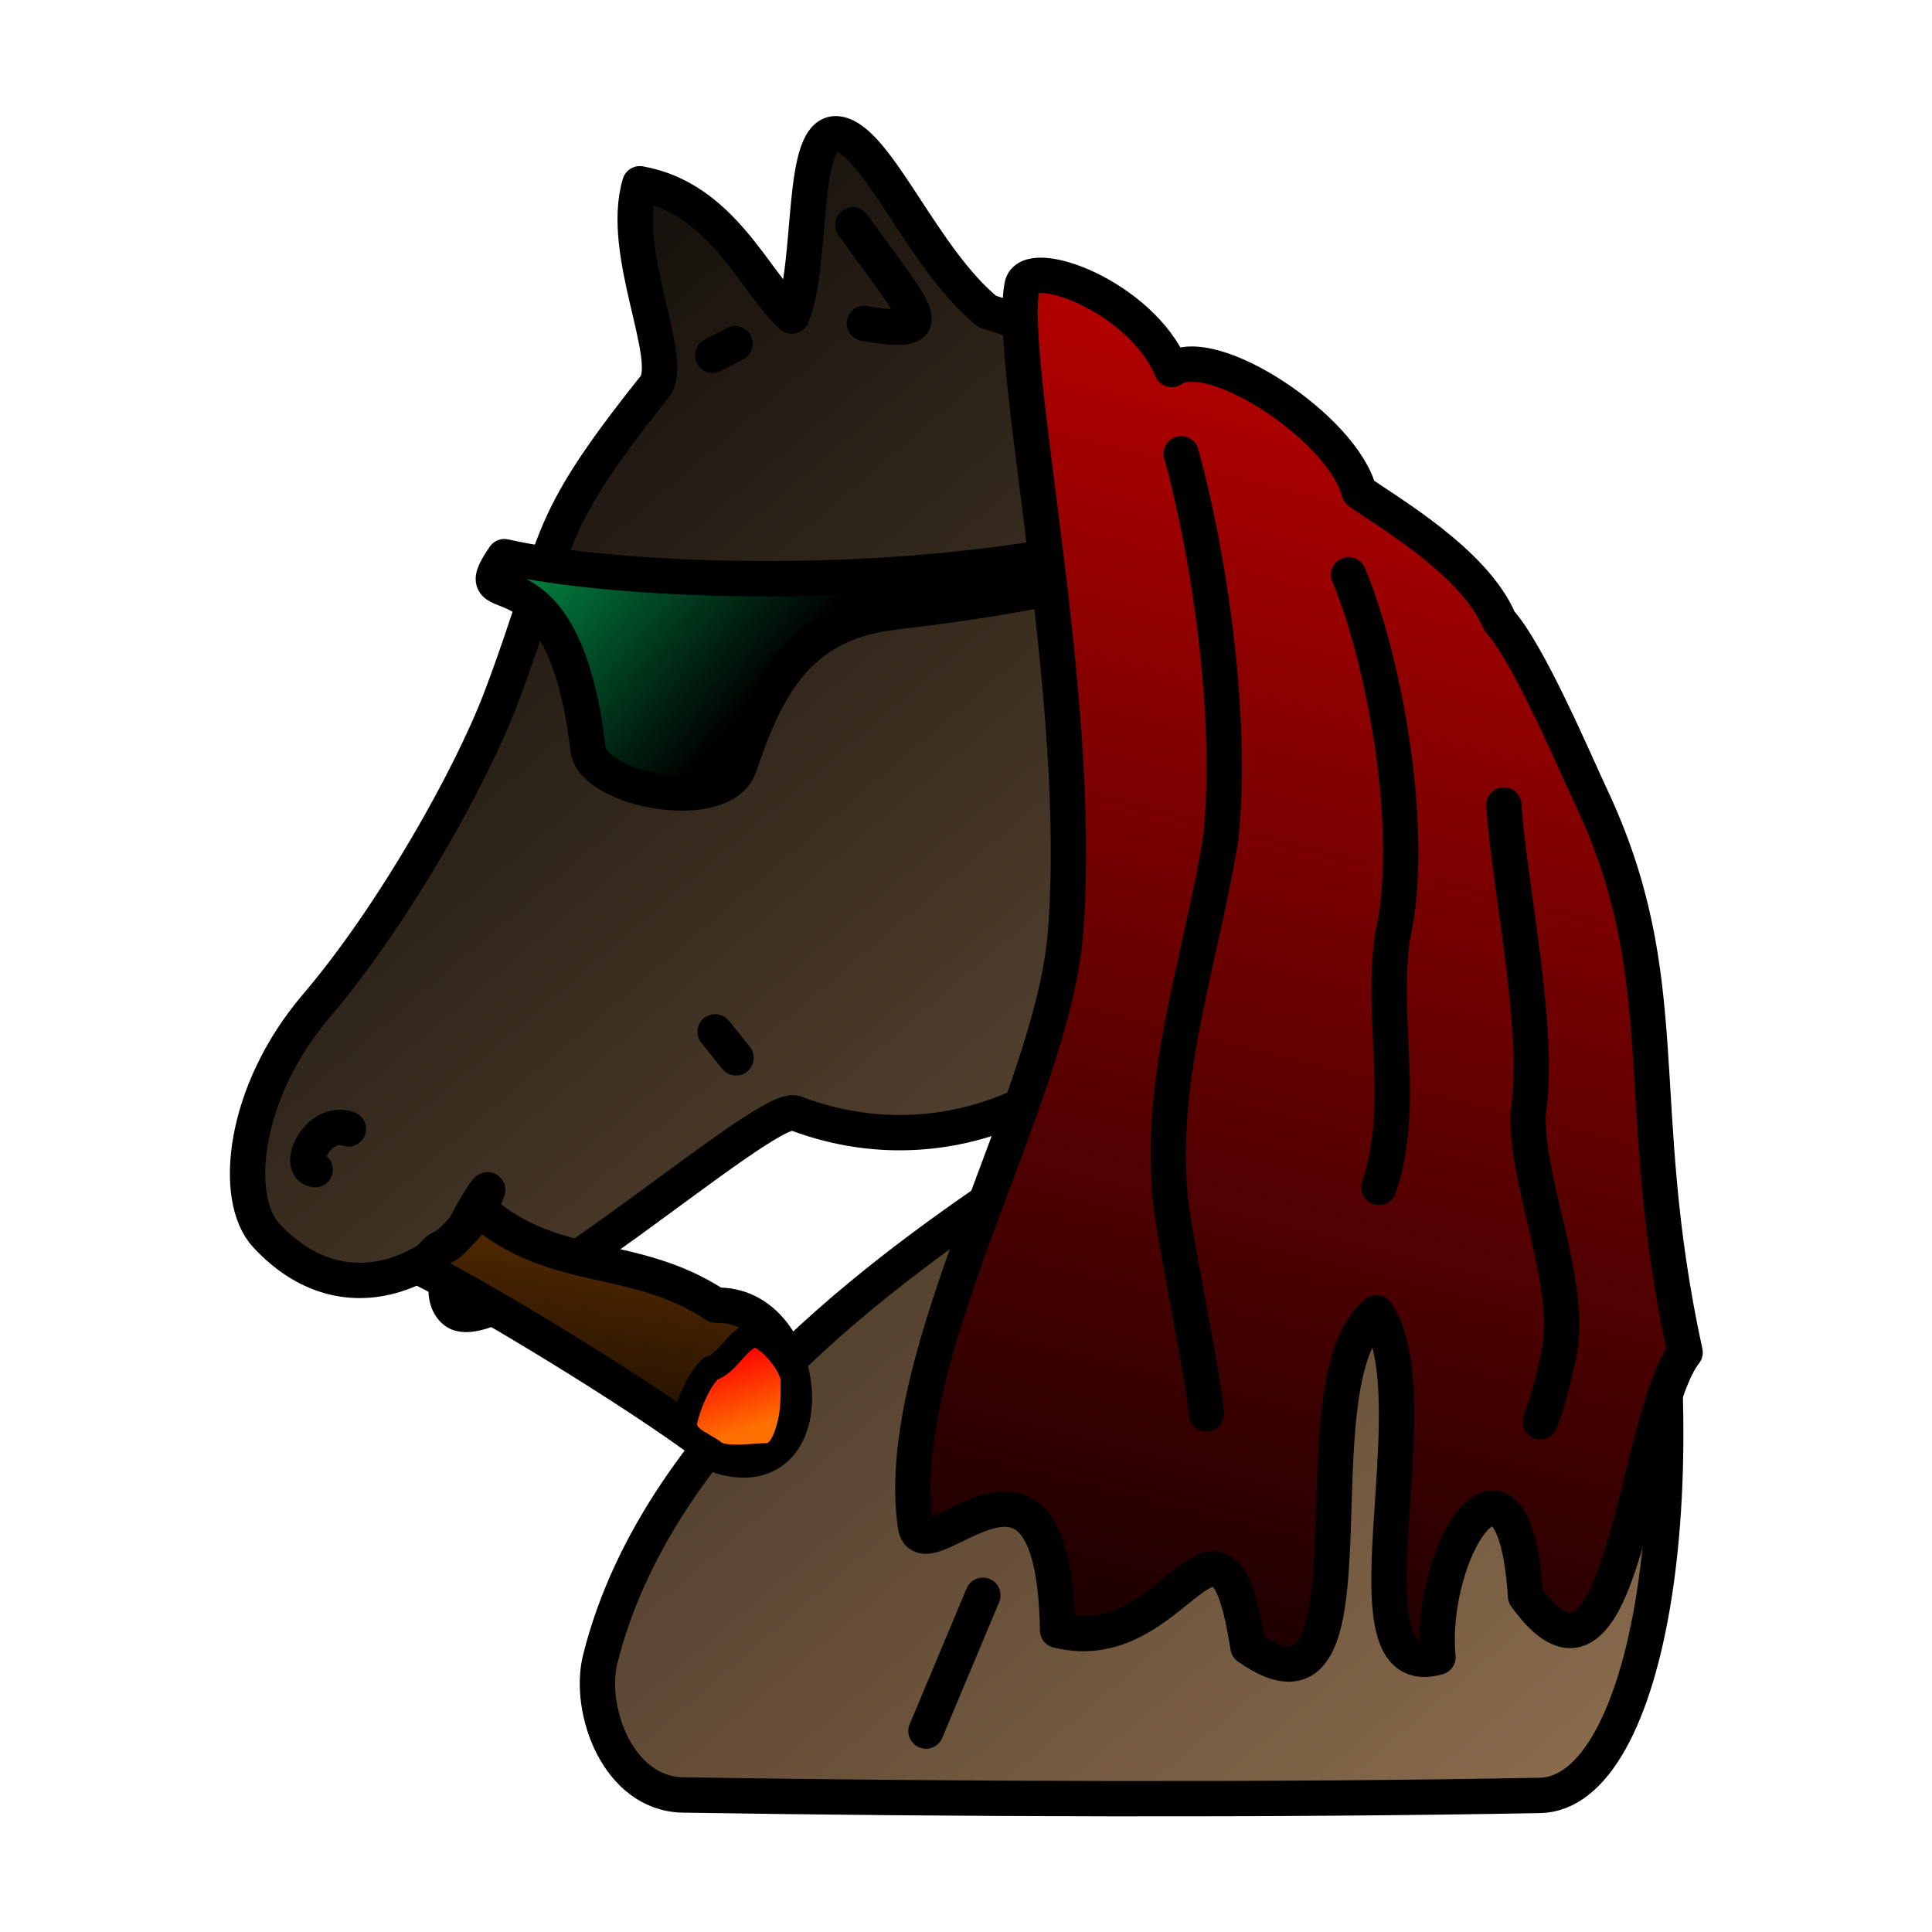
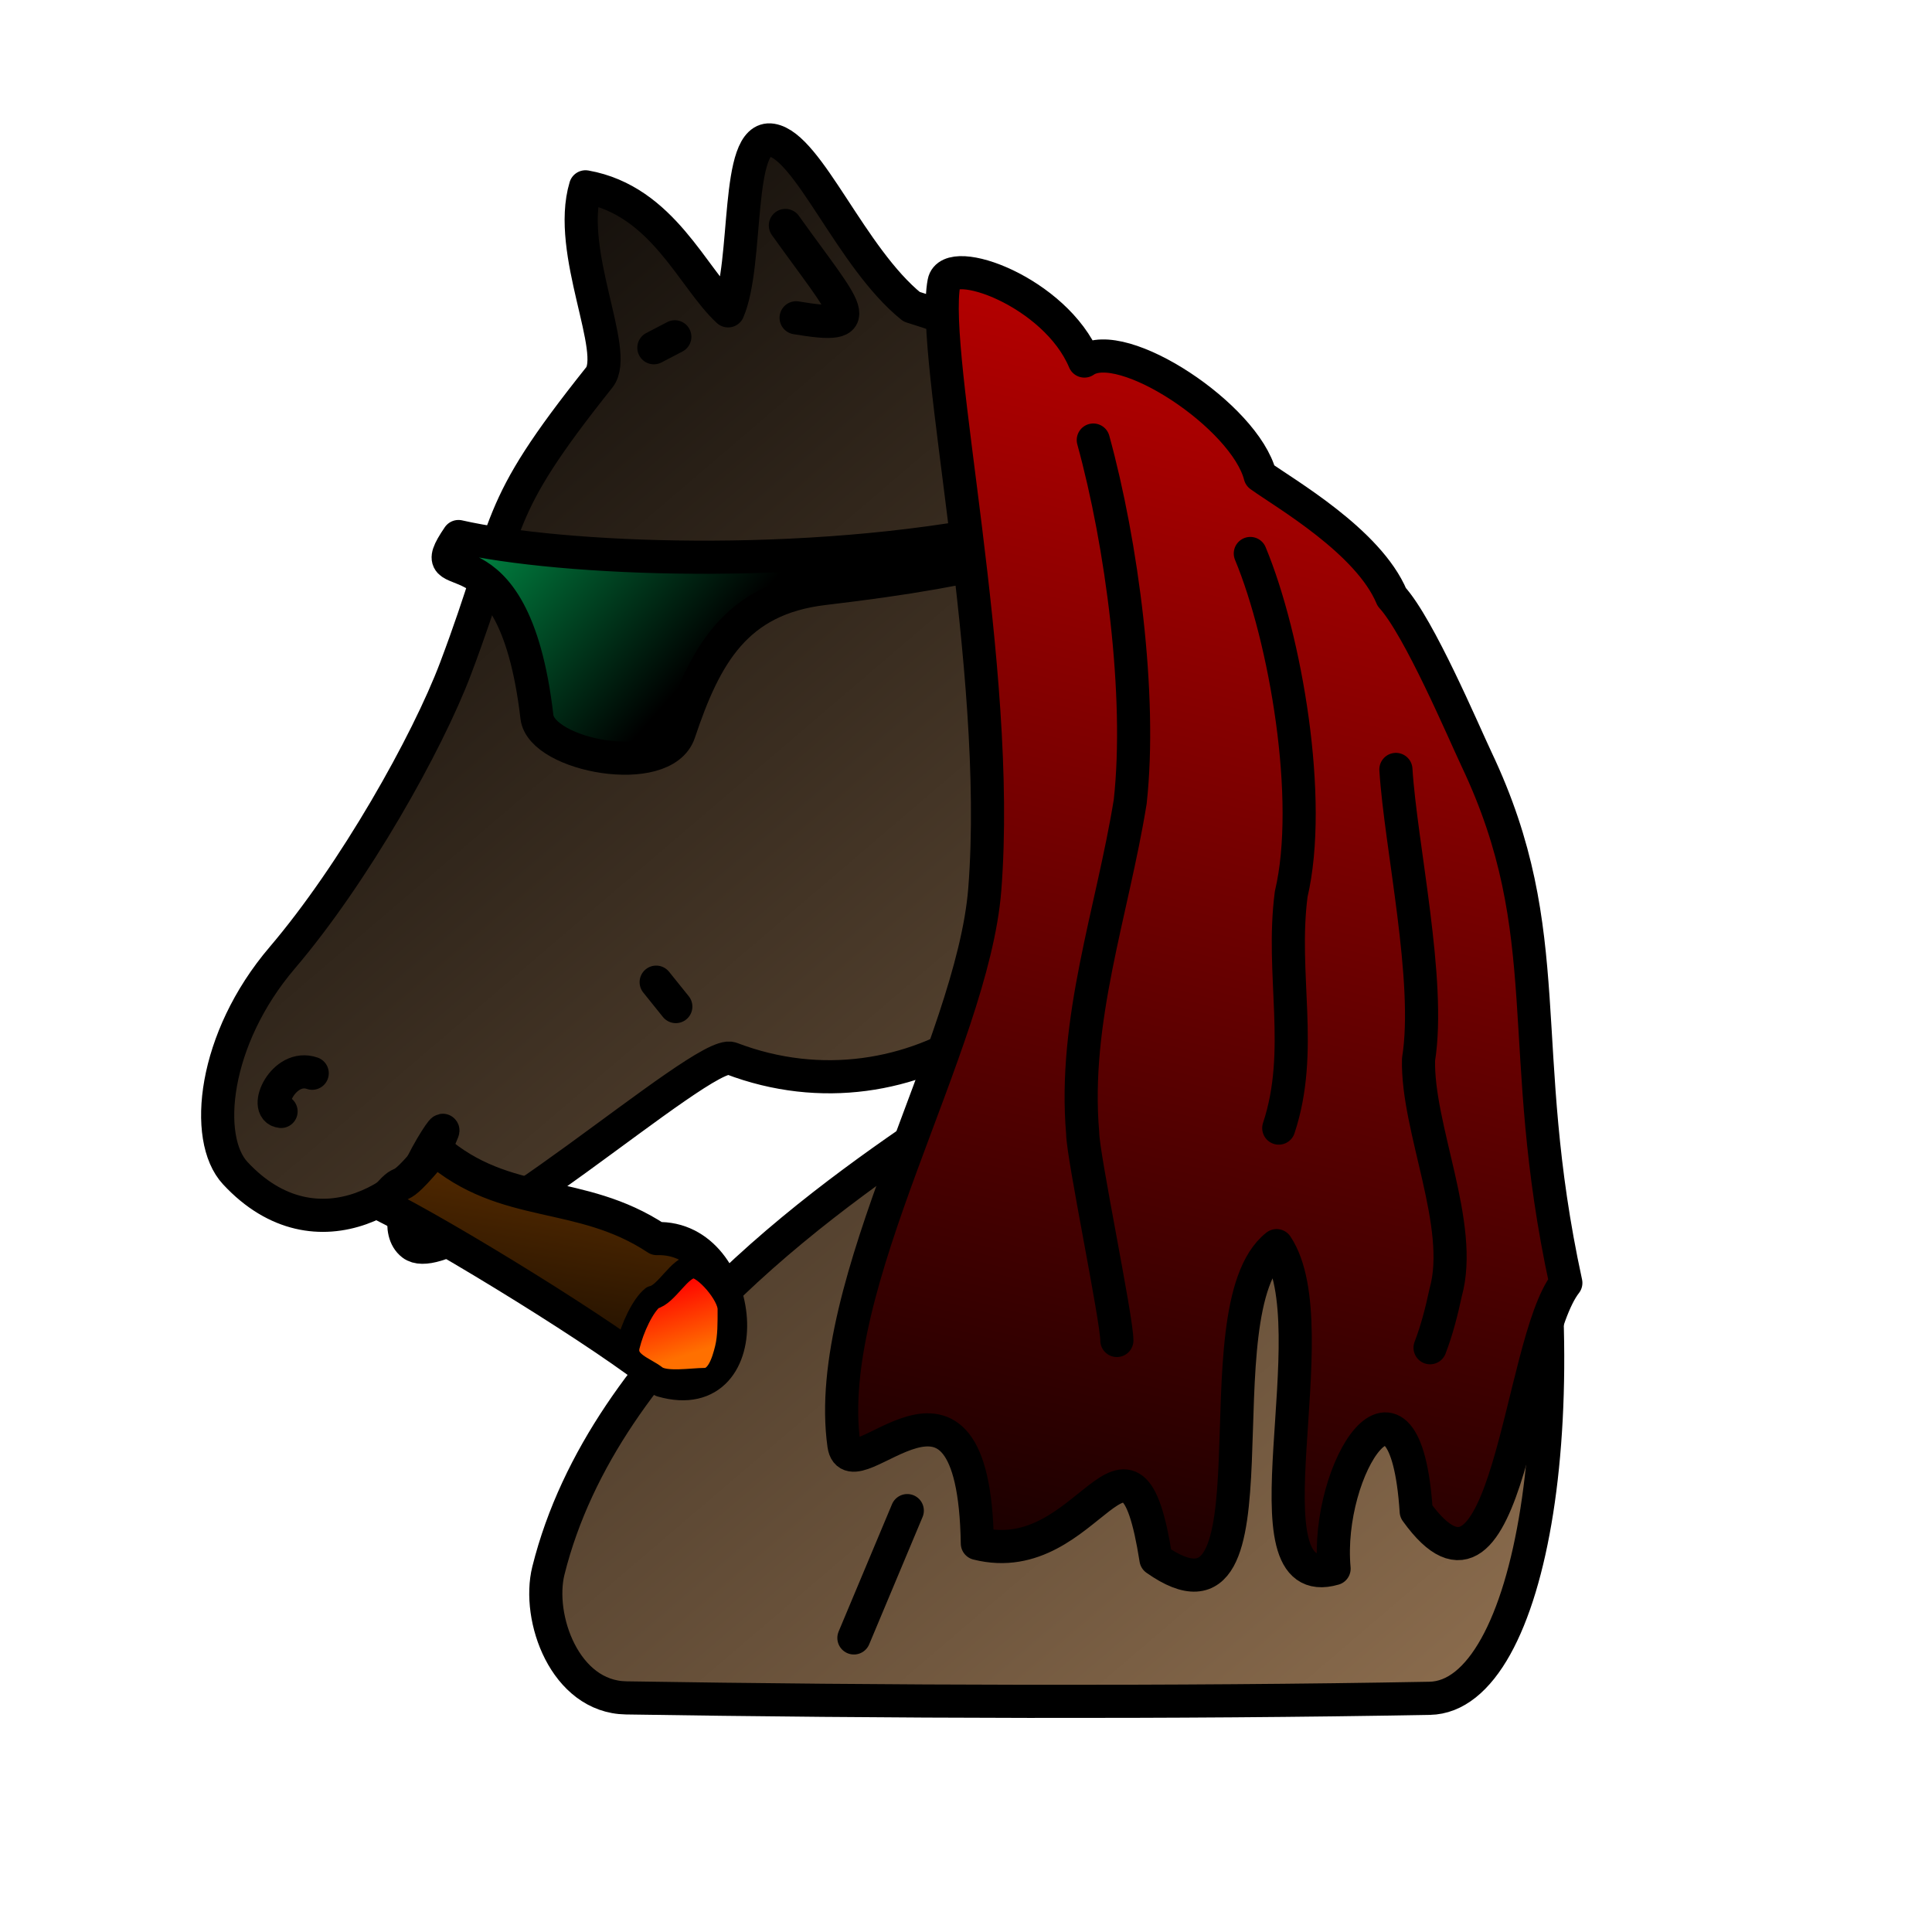
- <svg xmlns="http://www.w3.org/2000/svg" xmlns:xlink="http://www.w3.org/1999/xlink" overflow="hidden" viewBox="-7 7 875 875" id="svg36220" version="1.0">
+ <svg xmlns="http://www.w3.org/2000/svg" xmlns:xlink="http://www.w3.org/1999/xlink" viewBox="0 0 933 933" width="933" height="933" id="svg36220" version="1.0">
  <defs id="defs36222">
    <linearGradient id="linearGradient2816">
      <stop style="stop-color:#ff0000;stop-opacity:1;" offset="0" id="stop2818" />
      <stop style="stop-color:#ff7000;stop-opacity:1;" offset="1" id="stop2820" />
    </linearGradient>
    <linearGradient xlink:href="#linearGradient2816" id="linearGradient2822" x1="708.405" y1="708.24" x2="726.899" y2="767.166" gradientUnits="userSpaceOnUse" gradientTransform="matrix(0.561529,0,0,0.580064,-80.54864,210.6996)" />
    <linearGradient id="linearGradient2856">
      <stop style="stop-color:#000000;stop-opacity:1;" offset="0" id="stop2858" />
      <stop style="stop-color:#804000;stop-opacity:1;" offset="1" id="stop2860" />
    </linearGradient>
    <linearGradient id="linearGradient2820">
      <stop style="stop-color:#000000;stop-opacity:1;" offset="0" id="stop2822" />
      <stop style="stop-color:#c00000;stop-opacity:1;" offset="1" id="stop2824" />
    </linearGradient>
    <linearGradient id="linearGradient2804">
      <stop id="stop2806" offset="0" style="stop-color:#000000;stop-opacity:1;" />
      <stop id="stop2808" offset="1" style="stop-color:#008040;stop-opacity:1;" />
    </linearGradient>
    <linearGradient id="linearGradient2672">
      <stop style="stop-color:#000000;stop-opacity:1;" offset="0" id="stop2674" />
      <stop style="stop-color:#907050;stop-opacity:1;" offset="1" id="stop2676" />
    </linearGradient>
    <linearGradient xlink:href="#linearGradient2672" id="linearGradient2319" gradientUnits="userSpaceOnUse" x1="97.114" y1="55.559" x2="755.408" y2="825.625" gradientTransform="translate(0,4)" />
    <linearGradient xlink:href="#linearGradient2804" id="linearGradient2802" x1="330.994" y1="329.04" x2="244.444" y2="252.755" gradientUnits="userSpaceOnUse" />
    <linearGradient xlink:href="#linearGradient2820" id="linearGradient2826" x1="482.261" y1="828.547" x2="661.539" y2="110.396" gradientUnits="userSpaceOnUse" gradientTransform="translate(0,23.33333)" />
    <linearGradient xlink:href="#linearGradient2856" id="linearGradient2862" x1="333.583" y1="655.894" x2="122.61" y2="615.474" gradientUnits="userSpaceOnUse" gradientTransform="matrix(-0.341885,0.939743,0.939743,0.341885,-262.1845,165.2502)" />
  </defs>
  <g id="layer1">
    <path style="opacity:1;fill:url(#linearGradient2319);fill-opacity:1;fill-rule:evenodd;stroke:#000000;stroke-width:16;stroke-linecap:round;stroke-linejoin:round;stroke-miterlimit:4;stroke-dasharray:none;stroke-opacity:1" d="M 528.59,401.808 C 528.804,478.301 440.363,544.461 353.134,511.142 C 339.775,506.04 218.566,615.945 199.14,600.908 C 183.815,589.045 216.119,540.139 213.77,546.386 C 202.589,576.127 153.223,609.23 113.58,566.498 C 98.077,549.787 102.871,501.722 136.264,462.565 C 171.041,421.786 206.353,358.988 220.021,322.769 C 247.513,249.92 236.726,248.329 289.412,182.263 C 299.31,169.852 273.324,121.668 282.769,90.216 C 320.076,96.869 334.458,134.378 351.614,150.119 C 361.615,126.968 354.895,64.758 372.673,67.657 C 390.451,70.556 410.901,124.449 440.228,148.119 C 791.491,256.215 788.619,818.323 690.45,820.144 C 569.278,822.392 424.209,821.883 302.345,819.942 C 272.817,819.471 259.149,781.27 264.842,758.441 C 291.997,649.563 406.675,573.355 462.85,535.588 C 520.547,496.798 531.111,458.678 528.59,401.808 z " id="path9661" />
    <path style="fill:none;fill-opacity:0.75;fill-rule:evenodd;stroke:#000000;stroke-width:16;stroke-linecap:round;stroke-linejoin:round;stroke-miterlimit:4;stroke-dasharray:none;stroke-opacity:1" d="M 150.771,518.29 C 136.916,513.504 126.893,535.827 135.733,536.737" id="path31300" />
    <path style="fill:none;fill-opacity:0.75;fill-rule:evenodd;stroke:#000000;stroke-width:16;stroke-linecap:round;stroke-linejoin:round;stroke-miterlimit:4;stroke-dasharray:none;stroke-opacity:1" d="M 316.876,474.304 L 326.364,486.095" id="path31308" />
    <path style="fill:none;fill-opacity:0.75;fill-rule:evenodd;stroke:#000000;stroke-width:16;stroke-linecap:round;stroke-linejoin:round;stroke-miterlimit:4;stroke-dasharray:none;stroke-opacity:1" d="M 528.753,369.236 L 529.044,344.318" id="path31312" />
    <path style="fill:none;fill-opacity:0.75;fill-rule:evenodd;stroke:#000000;stroke-width:16;stroke-linecap:round;stroke-linejoin:round;stroke-miterlimit:4;stroke-dasharray:none;stroke-opacity:1" d="M 325.879,162.649 L 315.766,167.93" id="path32040" />
    <path style="fill:none;fill-opacity:0.75;fill-rule:evenodd;stroke:#000000;stroke-width:16;stroke-linecap:round;stroke-linejoin:round;stroke-miterlimit:4;stroke-dasharray:none;stroke-opacity:1" d="M 379.27,108.874 C 409.422,150.994 420.309,159.514 384.457,153.471" id="path32768" />
    <path style="fill:none;fill-opacity:0.75;fill-rule:evenodd;stroke:#000000;stroke-width:16;stroke-linecap:round;stroke-linejoin:round;stroke-miterlimit:4;stroke-dasharray:none;stroke-opacity:1" d="M 438.147,729.501 L 412.367,790.993" id="path2732" />
    <path style="fill:url(#linearGradient2802);fill-opacity:1.0;fill-rule:evenodd;stroke:black;stroke-width:16;stroke-linecap:round;stroke-linejoin:round;stroke-opacity:1;stroke-miterlimit:4;stroke-dasharray:none" d="M 221.418,259.103 C 270.698,270.297 388.313,275.641 486.462,255.764 C 507.027,251.6 543.154,256.252 504.654,265.339 C 463.159,275.133 438.939,279.325 397.74,284.228 C 355.432,289.264 340.547,316.18 327.975,353.777 C 320.53,376.043 261.478,364.984 259.293,346.202 C 247.833,247.662 201.284,288.624 221.418,259.103 z " id="path1898" />
    <path style="fill:url(#linearGradient2826);fill-opacity:1;fill-rule:evenodd;stroke:black;stroke-width:16;stroke-linecap:round;stroke-linejoin:round;stroke-miterlimit:4;stroke-dasharray:none;stroke-opacity:1" d="M 455.882,136.396 C 449.11,171.72 484.006,322.172 475.566,429.516 C 469.644,504.843 396.677,620.497 407.545,697.745 C 411.045,722.624 470.247,640.741 471.981,745.361 C 526.441,759.115 545.326,670.894 558.238,752.965 C 622.031,797.865 577.148,632.568 616.501,601.539 C 642.942,641.326 597.929,771.018 644.254,757.539 C 639.775,709.177 678.622,648.605 683.915,729.872 C 728.703,792.244 733.179,648.934 756.175,619.544 C 731.286,505 753.172,451.315 713.101,366.757 C 706.753,353.361 685.402,302.9 672.117,288.331 C 660.852,261.357 620.428,238.302 608.545,229.708 C 601.191,201.029 541.698,161.698 523.68,174.356 C 509.73,141.02 458.569,122.377 455.882,136.396 z " id="path2812" />
    <path style="fill:none;fill-opacity:0.75;fill-rule:evenodd;stroke:black;stroke-width:16;stroke-linecap:round;stroke-linejoin:round;stroke-miterlimit:4;stroke-dasharray:none;stroke-opacity:1" d="M 527.973,212.509 C 541.769,262.577 551.468,335.661 545.803,387.156 C 537.195,440.372 518.126,492.635 522.855,547.303 C 522.855,557.866 539.354,636.782 539.354,647.345" id="path2828" />
    <path style="fill:none;fill-opacity:0.75;fill-rule:evenodd;stroke:black;stroke-width:16;stroke-linecap:round;stroke-linejoin:round;stroke-miterlimit:4;stroke-dasharray:none;stroke-opacity:1" d="M 603.802,267.293 C 620.819,308.196 634.289,386.253 623.55,431.766 C 618.463,470.658 629.96,507.349 617.54,544.78" id="path2830" />
    <path style="fill:none;fill-opacity:0.75;fill-rule:evenodd;stroke:black;stroke-width:16;stroke-linecap:round;stroke-linejoin:round;stroke-miterlimit:4;stroke-dasharray:none;stroke-opacity:1" d="M 674.108,371.573 C 676.393,408.238 691.133,473.77 685.041,511.623 C 684.202,544.777 707.251,591.796 698.143,624.138 C 696.207,633.187 693.93,642.195 690.608,650.846" id="path2832" />
    <path style="fill:url(#linearGradient2862);fill-opacity:1;fill-rule:evenodd;stroke:black;stroke-width:16;stroke-linecap:round;stroke-linejoin:round;stroke-miterlimit:4;stroke-dasharray:none;stroke-opacity:1" d="M 210.244,554.887 C 244.072,584.37 280.114,573.63 317.2,598.141 C 360.426,596.774 367.805,680.425 319.824,666.71 C 294.083,645.326 213.962,596.306 183.878,581.396 C 198.43,563.327 187.546,582.306 210.244,554.887 z " id="path2846" />
    <path style="fill:url(#linearGradient2822);fill-opacity:1;fill-rule:evenodd;stroke:#000000;stroke-width:11.414;stroke-linecap:round;stroke-linejoin:round;stroke-miterlimit:4;stroke-dasharray:none;stroke-opacity:1" d="M 315.188,626.651 C 310.46,630.399 305.365,641.265 303.277,649.894 C 301.248,658.278 311.004,660.666 316.512,664.933 C 321.154,668.53 334.246,666.301 340.336,666.301 C 346.614,666.301 349.346,657.782 350.924,651.261 C 352.344,645.395 352.247,638.775 352.247,632.12 C 352.247,625.109 340.496,611.612 335.041,611.612 C 328.17,611.612 321.982,625.248 315.188,626.651 z " id="path2814" />
  </g>
</svg>
